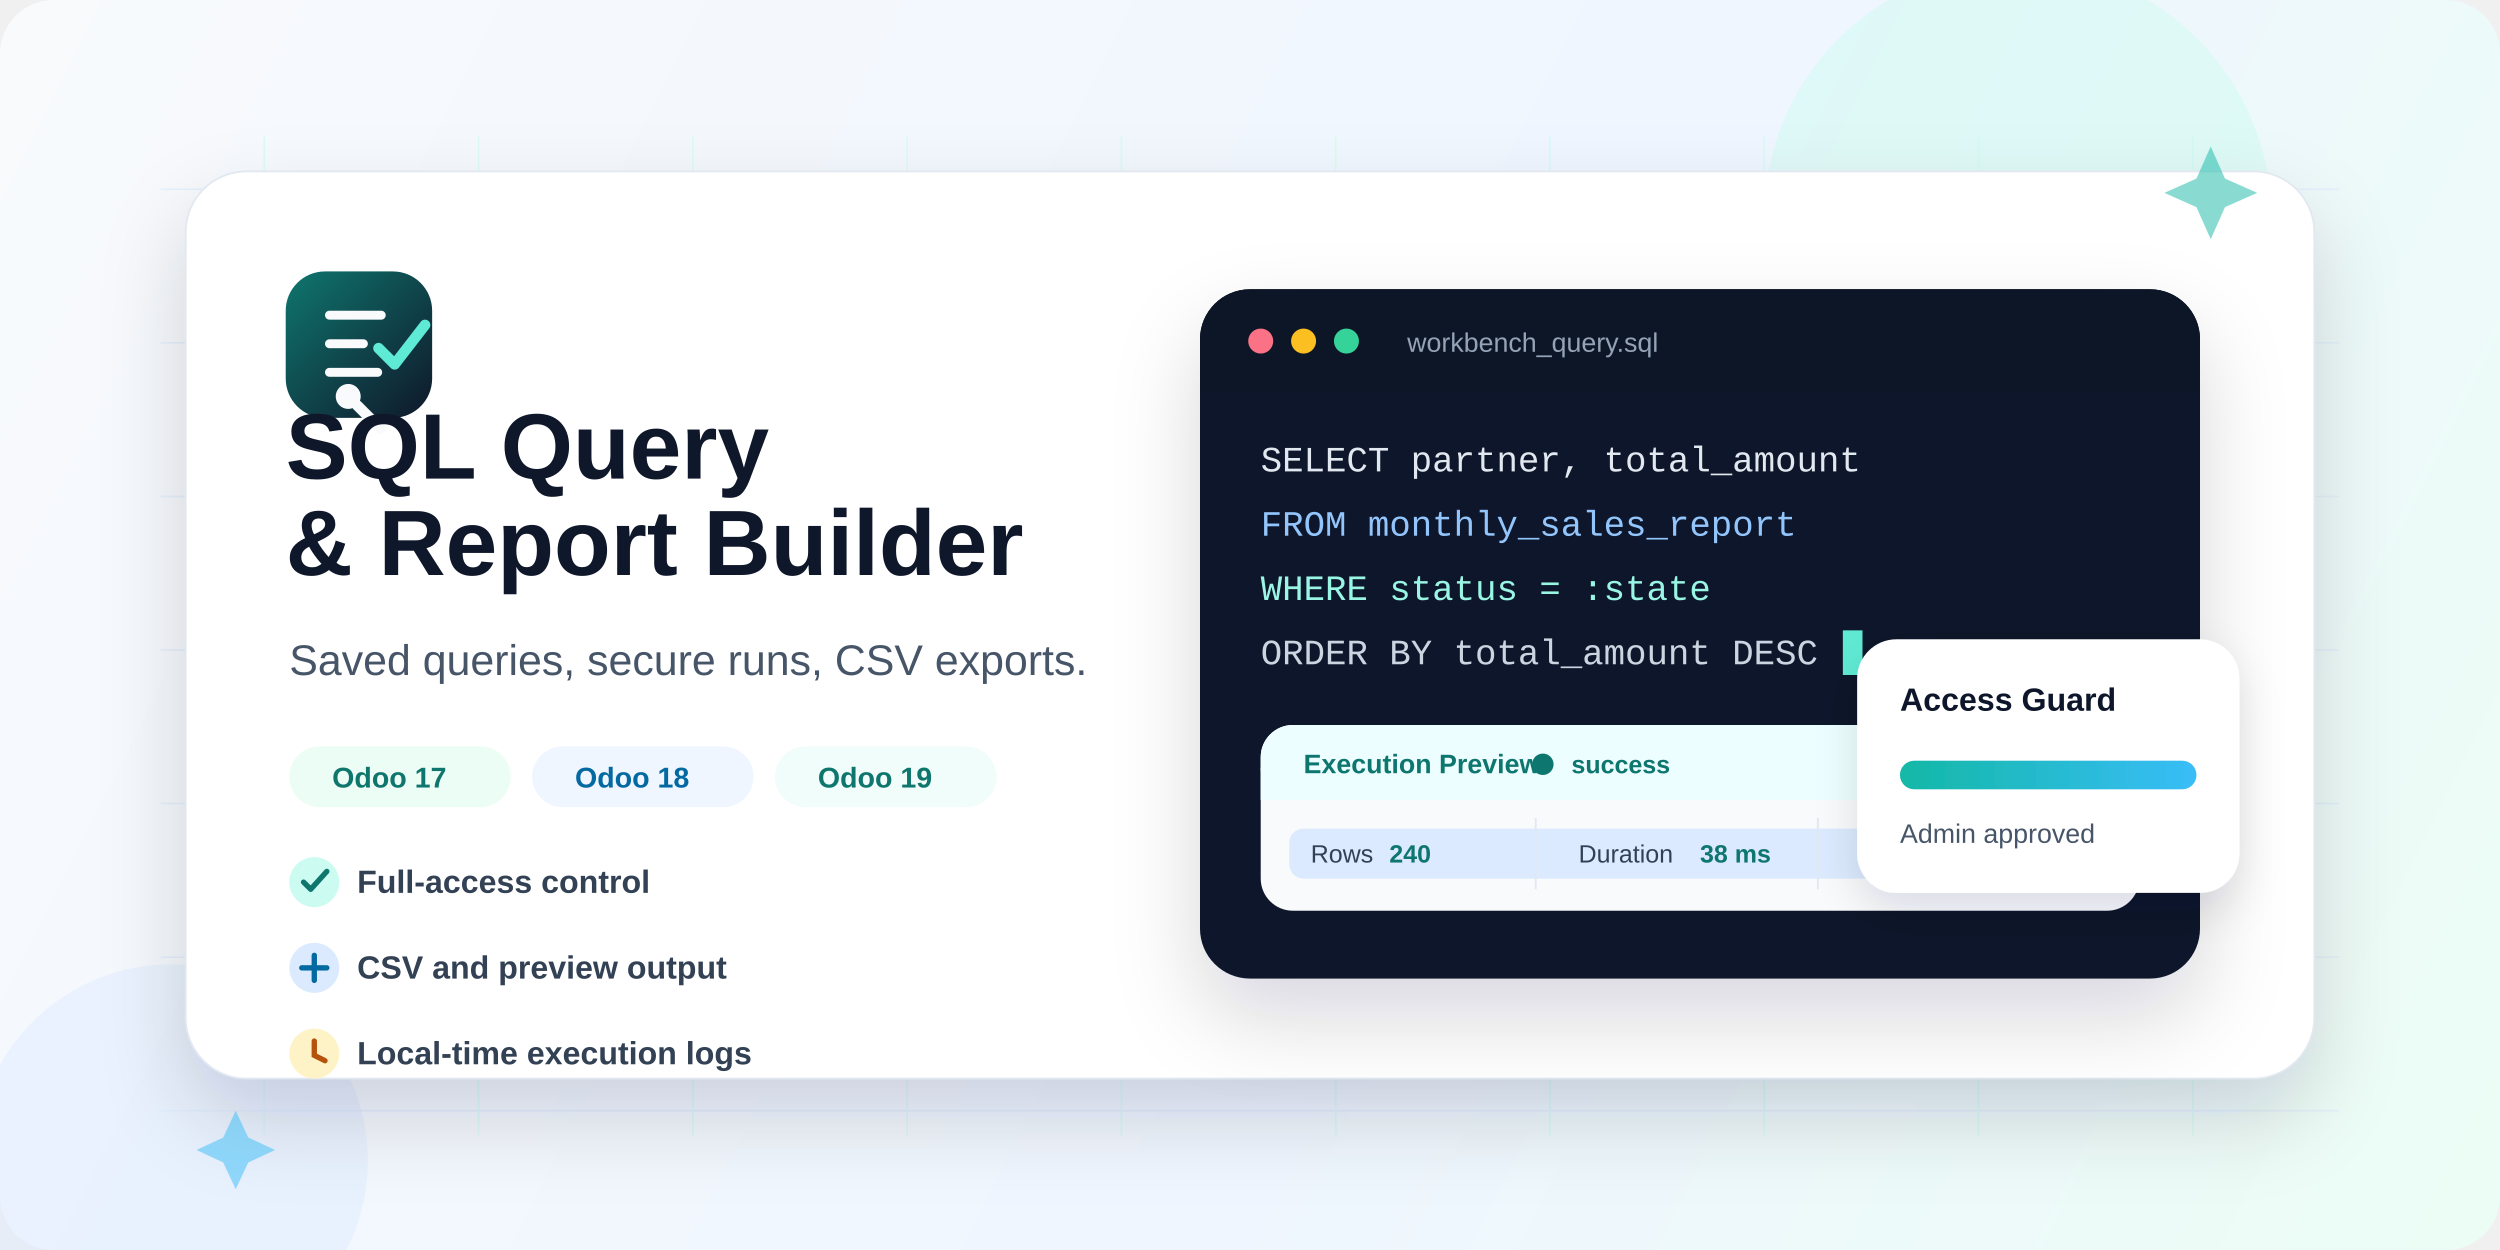
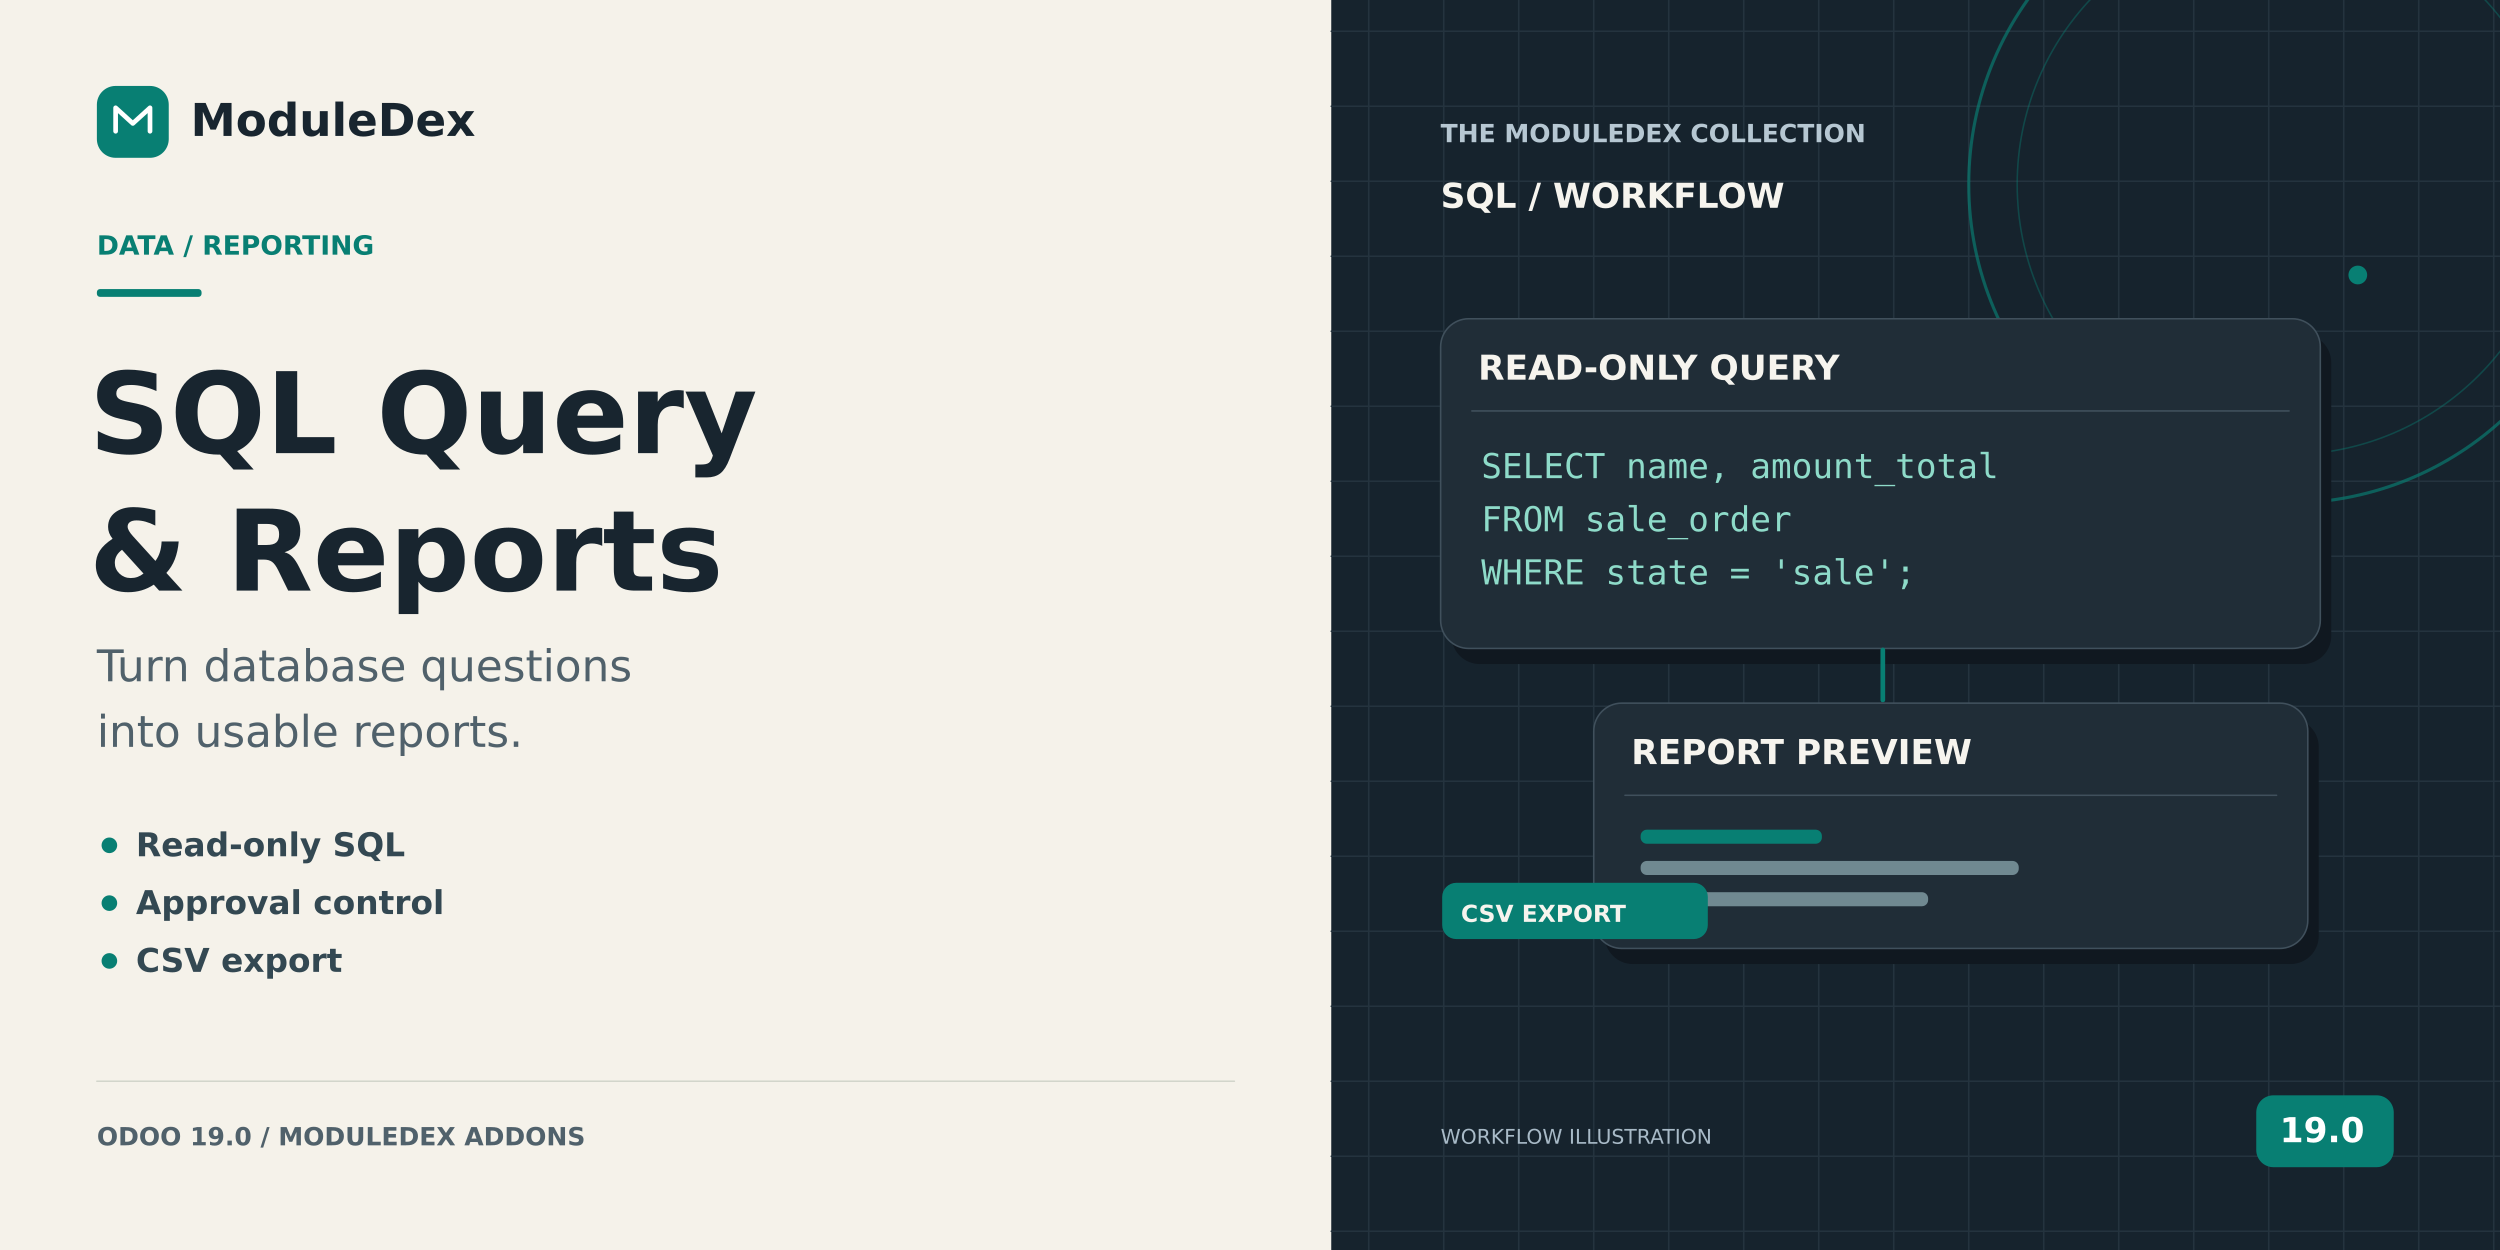
- <svg xmlns="http://www.w3.org/2000/svg" width="1400" height="700" viewBox="0 0 1400 700" role="img" aria-label="SQL Query and Report Builder banner">
-   <defs>
-     <linearGradient id="bg" x1="0" y1="0" x2="1400" y2="700" gradientUnits="userSpaceOnUse">
-       <stop offset="0" stop-color="#f8fafc" />
-       <stop offset="0.58" stop-color="#eff6ff" />
-       <stop offset="1" stop-color="#ecfdf5" />
-     </linearGradient>
-     <linearGradient id="brand" x1="0" y1="0" x2="1" y2="1">
-       <stop offset="0" stop-color="#0f766e" />
-       <stop offset="1" stop-color="#0f172a" />
-     </linearGradient>
-     <linearGradient id="accent" x1="0" y1="0" x2="1" y2="0">
-       <stop offset="0" stop-color="#14b8a6" />
-       <stop offset="1" stop-color="#38bdf8" />
-     </linearGradient>
-     <filter id="soft-shadow" x="-20%" y="-20%" width="140%" height="140%">
-       <feDropShadow dx="0" dy="22" stdDeviation="24" flood-color="#0f172a" flood-opacity="0.16" />
-     </filter>
-     <filter id="small-shadow" x="-20%" y="-20%" width="140%" height="140%">
-       <feDropShadow dx="0" dy="10" stdDeviation="12" flood-color="#0f172a" flood-opacity="0.12" />
-     </filter>
-     <style>
-             
-                 .cursor {
-                     animation: cursorBlink 1.1s steps(2, end) infinite;
-                 }
-                 .status-dot {
-                     animation: statusPulse 2.8s ease-in-out infinite;
-                     transform-origin: center;
-                 }
-                 .progress {
-                     animation: progressBreath 3.8s ease-in-out infinite;
-                     transform-origin: 1036px 304px;
-                 }
-                 .row-glow {
-                     animation: rowGlow 4.2s ease-in-out infinite;
-                 }
-                 .line-one {
-                     animation: codeGlow 5s ease-in-out infinite;
-                 }
-                 .line-two {
-                     animation: codeGlow 5s ease-in-out infinite .35s;
-                 }
-                 .line-three {
-                     animation: codeGlow 5s ease-in-out infinite .7s;
-                 }
-                 .spark {
-                     animation: softFloat 5.5s ease-in-out infinite;
-                 }
-                 .spark.two {
-                     animation-delay: 1.6s;
-                 }
-                 @keyframes cursorBlink {
-                     0%, 45% { opacity: 1; }
-                     46%, 100% { opacity: 0; }
-                 }
-                 @keyframes statusPulse {
-                     0%, 100% { transform: scale(1); opacity: .82; }
-                     50% { transform: scale(1.16); opacity: 1; }
-                 }
-                 @keyframes progressBreath {
-                     0%, 100% { transform: scaleX(.72); }
-                     50% { transform: scaleX(1); }
-                 }
-                 @keyframes rowGlow {
-                     0%, 100% { opacity: .4; }
-                     50% { opacity: 1; }
-                 }
-                 @keyframes codeGlow {
-                     0%, 100% { opacity: .76; }
-                     50% { opacity: 1; }
-                 }
-                 @keyframes softFloat {
-                     0%, 100% { transform: translateY(0); opacity: .44; }
-                     50% { transform: translateY(-8px); opacity: .9; }
-                 }
-                 @media (prefers-reduced-motion: reduce) {
-                     * {
-                         animation: none !important;
-                     }
-                 }
-             
-         </style>
-   </defs>
-   <rect width="1400" height="700" rx="30" fill="url(#bg)" />
-   <g opacity="0.55">
-     <path d="M90 106H1310M90 192H1310M90 278H1310M90 364H1310M90 450H1310M90 536H1310M90 622H1310" stroke="#dbeafe" stroke-width="1" />
-     <path d="M148 76V636M268 76V636M388 76V636M508 76V636M628 76V636M748 76V636M868 76V636M988 76V636M1108 76V636M1228 76V636" stroke="#ccfbf1" stroke-width="1" />
-   </g>
-   <circle cx="1130" cy="122" r="142" fill="#ccfbf1" opacity=".48" />
-   <circle cx="96" cy="650" r="110" fill="#dbeafe" opacity=".48" />
-   <g transform="translate(104 96)">
-     <rect x="0" y="0" width="1192" height="508" rx="34" fill="#ffffff" filter="url(#soft-shadow)" />
-     <rect x="0" y="0" width="1192" height="508" rx="34" fill="none" stroke="#e2e8f0" />
-     <g transform="translate(56 56)">
-       <rect x="0" y="0" width="82" height="82" rx="22" fill="url(#brand)" />
-       <rect x="22" y="22" width="34" height="5" rx="2.5" fill="#f8fafc" />
-       <rect x="22" y="38" width="24" height="5" rx="2.5" fill="#f8fafc" />
-       <rect x="22" y="54" width="32" height="5" rx="2.5" fill="#f8fafc" />
-       <path d="M52 43l9 9 17-22" fill="none" stroke="#5eead4" stroke-width="6" stroke-linecap="round" stroke-linejoin="round" />
-       <circle cx="35" cy="70" r="7" fill="#f8fafc" />
-       <path d="M40 75l13 13" stroke="#f8fafc" stroke-width="6" stroke-linecap="round" />
-     </g>
-     <text x="56" y="172" fill="#0f172a" font-family="Arial, sans-serif" font-size="52" font-weight="800">SQL Query</text>
-     <text x="56" y="226" fill="#0f172a" font-family="Arial, sans-serif" font-size="52" font-weight="800">&amp; Report Builder</text>
-     <text x="58" y="282" fill="#475569" font-family="Arial, sans-serif" font-size="24">Saved queries, secure runs, CSV exports.</text>
-     <g font-family="Arial, sans-serif" font-size="16" font-weight="700">
-       <rect x="58" y="322" width="124" height="34" rx="17" fill="#ecfdf5" />
-       <text x="82" y="345" fill="#0f766e">Odoo 17</text>
-       <rect x="194" y="322" width="124" height="34" rx="17" fill="#eff6ff" />
-       <text x="218" y="345" fill="#0369a1">Odoo 18</text>
-       <rect x="330" y="322" width="124" height="34" rx="17" fill="#f0fdfa" />
-       <text x="354" y="345" fill="#0f766e">Odoo 19</text>
-     </g>
-     <g transform="translate(58 384)" font-family="Arial, sans-serif">
-       <g>
-         <circle cx="14" cy="14" r="14" fill="#ccfbf1" />
-         <path d="M8 14l4 4 9-10" fill="none" stroke="#0f766e" stroke-width="3" stroke-linecap="round" stroke-linejoin="round" />
-         <text x="38" y="20" fill="#334155" font-size="18" font-weight="700">Full-access control</text>
-       </g>
-       <g transform="translate(0 48)">
-         <circle cx="14" cy="14" r="14" fill="#dbeafe" />
-         <path d="M7 14h14M14 7v14" stroke="#0369a1" stroke-width="3" stroke-linecap="round" />
-         <text x="38" y="20" fill="#334155" font-size="18" font-weight="700">CSV and preview output</text>
-       </g>
-       <g transform="translate(0 96)">
-         <circle cx="14" cy="14" r="14" fill="#fef3c7" />
-         <path d="M14 7v8l6 3" fill="none" stroke="#b45309" stroke-width="3" stroke-linecap="round" />
-         <text x="38" y="20" fill="#334155" font-size="18" font-weight="700">Local-time execution logs</text>
-       </g>
-     </g>
-     <g transform="translate(568 66)" filter="url(#soft-shadow)">
-       <rect x="0" y="0" width="560" height="386" rx="28" fill="#0f172a" />
-       <rect x="0" y="0" width="560" height="58" rx="28" fill="#111827" />
-       <rect x="0" y="30" width="560" height="28" fill="#111827" />
-       <circle cx="34" cy="29" r="7" fill="#fb7185" />
-       <circle cx="58" cy="29" r="7" fill="#fbbf24" />
-       <circle cx="82" cy="29" r="7" fill="#34d399" />
-       <text x="116" y="35" fill="#94a3b8" font-family="Arial, sans-serif" font-size="15">workbench_query.sql</text>
-       <g font-family="'Courier New', monospace" font-size="20">
-         <text class="line-one" x="34" y="102" fill="#e2e8f0">SELECT partner, total_amount</text>
-         <text class="line-two" x="34" y="138" fill="#93c5fd">FROM monthly_sales_report</text>
-         <text class="line-three" x="34" y="174" fill="#99f6e4">WHERE status = :state</text>
-         <text x="34" y="210" fill="#cbd5e1">ORDER BY total_amount DESC</text>
-         <rect class="cursor" x="360" y="191" width="11" height="25" fill="#5eead4" />
-       </g>
-       <g transform="translate(34 244)">
-         <rect x="0" y="0" width="492" height="104" rx="18" fill="#f8fafc" />
-         <rect x="0" y="0" width="492" height="42" rx="18" fill="#ecfeff" />
-         <rect x="0" y="24" width="492" height="18" fill="#ecfeff" />
-         <text x="24" y="27" fill="#0f766e" font-family="Arial, sans-serif" font-size="15" font-weight="700">Execution Preview</text>
-         <circle class="status-dot" cx="158" cy="22" r="6" fill="#0f766e" />
-         <text x="174" y="27" fill="#0f766e" font-family="Arial, sans-serif" font-size="14" font-weight="700">success</text>
-         <rect class="row-glow" x="16" y="58" width="460" height="28" rx="8" fill="#dbeafe" />
-         <line x1="154" y1="52" x2="154" y2="92" stroke="#e2e8f0" />
-         <line x1="312" y1="52" x2="312" y2="92" stroke="#e2e8f0" />
-         <text x="28" y="77" fill="#334155" font-family="Arial, sans-serif" font-size="14">Rows</text>
-         <text x="178" y="77" fill="#334155" font-family="Arial, sans-serif" font-size="14">Duration</text>
-         <text x="334" y="77" fill="#334155" font-family="Arial, sans-serif" font-size="14">Export</text>
-         <text x="72" y="77" fill="#0f766e" font-family="Arial, sans-serif" font-size="14" font-weight="700">240</text>
-         <text x="246" y="77" fill="#0f766e" font-family="Arial, sans-serif" font-size="14" font-weight="700">38 ms</text>
-         <text x="392" y="77" fill="#0f766e" font-family="Arial, sans-serif" font-size="14" font-weight="700">CSV</text>
-       </g>
-     </g>
-     <g transform="translate(936 262)" filter="url(#small-shadow)">
-       <rect x="0" y="0" width="214" height="142" rx="22" fill="#ffffff" />
-       <text x="24" y="40" fill="#0f172a" font-family="Arial, sans-serif" font-size="18" font-weight="800">Access Guard</text>
-       <rect x="24" y="68" width="166" height="16" rx="8" fill="#dbeafe" />
-       <rect class="progress" x="24" y="68" width="166" height="16" rx="8" fill="url(#accent)" />
-       <text x="24" y="114" fill="#475569" font-family="Arial, sans-serif" font-size="15">Admin approved</text>
-     </g>
-   </g>
-   <g class="spark" fill="#14b8a6" opacity=".5">
-     <path d="M1238 82l8 18 18 8-18 8-8 18-8-18-18-8 18-8z" />
-   </g>
-   <g class="spark two" fill="#38bdf8" opacity=".5">
-     <path d="M132 622l7 15 15 7-15 7-7 15-7-15-15-7 15-7z" />
-   </g>
+ <svg xmlns="http://www.w3.org/2000/svg" width="1600" height="800" viewBox="0 0 1600 800" role="img">
+   <rect x="0" y="0" width="1600" height="800" rx="0" fill="#F5F2EA" />
+   <rect x="852" y="0" width="748" height="800" rx="0" fill="#16232D" />
+   <path d="M876 0 V800" stroke="#24333E" stroke-width="1" stroke-linecap="round" stroke-linejoin="round" fill="none" />
+   <path d="M924 0 V800" stroke="#24333E" stroke-width="1" stroke-linecap="round" stroke-linejoin="round" fill="none" />
+   <path d="M972 0 V800" stroke="#24333E" stroke-width="1" stroke-linecap="round" stroke-linejoin="round" fill="none" />
+   <path d="M1020 0 V800" stroke="#24333E" stroke-width="1" stroke-linecap="round" stroke-linejoin="round" fill="none" />
+   <path d="M1068 0 V800" stroke="#24333E" stroke-width="1" stroke-linecap="round" stroke-linejoin="round" fill="none" />
+   <path d="M1116 0 V800" stroke="#24333E" stroke-width="1" stroke-linecap="round" stroke-linejoin="round" fill="none" />
+   <path d="M1164 0 V800" stroke="#24333E" stroke-width="1" stroke-linecap="round" stroke-linejoin="round" fill="none" />
+   <path d="M1212 0 V800" stroke="#24333E" stroke-width="1" stroke-linecap="round" stroke-linejoin="round" fill="none" />
+   <path d="M1260 0 V800" stroke="#24333E" stroke-width="1" stroke-linecap="round" stroke-linejoin="round" fill="none" />
+   <path d="M1308 0 V800" stroke="#24333E" stroke-width="1" stroke-linecap="round" stroke-linejoin="round" fill="none" />
+   <path d="M1356 0 V800" stroke="#24333E" stroke-width="1" stroke-linecap="round" stroke-linejoin="round" fill="none" />
+   <path d="M1404 0 V800" stroke="#24333E" stroke-width="1" stroke-linecap="round" stroke-linejoin="round" fill="none" />
+   <path d="M1452 0 V800" stroke="#24333E" stroke-width="1" stroke-linecap="round" stroke-linejoin="round" fill="none" />
+   <path d="M1500 0 V800" stroke="#24333E" stroke-width="1" stroke-linecap="round" stroke-linejoin="round" fill="none" />
+   <path d="M1548 0 V800" stroke="#24333E" stroke-width="1" stroke-linecap="round" stroke-linejoin="round" fill="none" />
+   <path d="M1596 0 V800" stroke="#24333E" stroke-width="1" stroke-linecap="round" stroke-linejoin="round" fill="none" />
+   <path d="M852 20 H1600" stroke="#24333E" stroke-width="1" stroke-linecap="round" stroke-linejoin="round" fill="none" />
+   <path d="M852 68 H1600" stroke="#24333E" stroke-width="1" stroke-linecap="round" stroke-linejoin="round" fill="none" />
+   <path d="M852 116 H1600" stroke="#24333E" stroke-width="1" stroke-linecap="round" stroke-linejoin="round" fill="none" />
+   <path d="M852 164 H1600" stroke="#24333E" stroke-width="1" stroke-linecap="round" stroke-linejoin="round" fill="none" />
+   <path d="M852 212 H1600" stroke="#24333E" stroke-width="1" stroke-linecap="round" stroke-linejoin="round" fill="none" />
+   <path d="M852 260 H1600" stroke="#24333E" stroke-width="1" stroke-linecap="round" stroke-linejoin="round" fill="none" />
+   <path d="M852 308 H1600" stroke="#24333E" stroke-width="1" stroke-linecap="round" stroke-linejoin="round" fill="none" />
+   <path d="M852 356 H1600" stroke="#24333E" stroke-width="1" stroke-linecap="round" stroke-linejoin="round" fill="none" />
+   <path d="M852 404 H1600" stroke="#24333E" stroke-width="1" stroke-linecap="round" stroke-linejoin="round" fill="none" />
+   <path d="M852 452 H1600" stroke="#24333E" stroke-width="1" stroke-linecap="round" stroke-linejoin="round" fill="none" />
+   <path d="M852 500 H1600" stroke="#24333E" stroke-width="1" stroke-linecap="round" stroke-linejoin="round" fill="none" />
+   <path d="M852 548 H1600" stroke="#24333E" stroke-width="1" stroke-linecap="round" stroke-linejoin="round" fill="none" />
+   <path d="M852 596 H1600" stroke="#24333E" stroke-width="1" stroke-linecap="round" stroke-linejoin="round" fill="none" />
+   <path d="M852 644 H1600" stroke="#24333E" stroke-width="1" stroke-linecap="round" stroke-linejoin="round" fill="none" />
+   <path d="M852 692 H1600" stroke="#24333E" stroke-width="1" stroke-linecap="round" stroke-linejoin="round" fill="none" />
+   <path d="M852 740 H1600" stroke="#24333E" stroke-width="1" stroke-linecap="round" stroke-linejoin="round" fill="none" />
+   <path d="M852 788 H1600" stroke="#24333E" stroke-width="1" stroke-linecap="round" stroke-linejoin="round" fill="none" />
+   <circle cx="1464" cy="118" r="204" fill="none" stroke="#087F73" stroke-width="2" opacity=".65" />
+   <circle cx="1464" cy="118" r="173" fill="none" stroke="#087F73" stroke-width="1" opacity=".4" />
+   <rect x="62" y="55" width="46" height="46" rx="12" fill="#087F73" />
+   <path d="M74 84 V69 l11 10 l11 -10 V84" stroke="#FFFFFF" stroke-width="3" stroke-linecap="round" stroke-linejoin="round" fill="none" />
+   <text x="122" y="87" font-family="Montserrat, DejaVu Sans, sans-serif" font-size="29" font-weight="700" fill="#18252F">ModuleDex</text>
+   <text x="62" y="163" font-family="Montserrat, DejaVu Sans, sans-serif" font-size="17" font-weight="700" fill="#087F73">DATA / REPORTING</text>
+   <rect x="62" y="185" width="67" height="5" rx="2" fill="#087F73" />
+   <text x="57" y="290" font-family="Montserrat, DejaVu Sans, sans-serif" font-size="72" font-weight="700" fill="#18252F">SQL Query</text>
+   <text x="57" y="378" font-family="Montserrat, DejaVu Sans, sans-serif" font-size="72" font-weight="700" fill="#18252F">&amp; Reports</text>
+   <text x="62" y="436" font-family="Montserrat, DejaVu Sans, sans-serif" font-size="28" font-weight="500" fill="#50616B">Turn database questions</text>
+   <text x="62" y="478" font-family="Montserrat, DejaVu Sans, sans-serif" font-size="28" font-weight="500" fill="#50616B">into usable reports.</text>
+   <circle cx="70" cy="541" r="5" fill="#087F73" />
+   <text x="87" y="548" font-family="Montserrat, DejaVu Sans, sans-serif" font-size="21" font-weight="600" fill="#334852">Read-only SQL</text>
+   <circle cx="70" cy="578" r="5" fill="#087F73" />
+   <text x="87" y="585" font-family="Montserrat, DejaVu Sans, sans-serif" font-size="21" font-weight="600" fill="#334852">Approval control</text>
+   <circle cx="70" cy="615" r="5" fill="#087F73" />
+   <text x="87" y="622" font-family="Montserrat, DejaVu Sans, sans-serif" font-size="21" font-weight="600" fill="#334852">CSV export</text>
+   <path d="M62 692 H790" stroke="#D2D5CB" stroke-width="1" stroke-linecap="round" stroke-linejoin="round" fill="none" />
+   <text x="62" y="733" font-family="Montserrat, DejaVu Sans, sans-serif" font-size="16" font-weight="600" fill="#50616B">ODOO 19.0  /  MODULEDEX ADDONS</text>
+   <text x="922" y="91" font-family="Montserrat, DejaVu Sans, sans-serif" font-size="16" font-weight="600" fill="#B6C7D2">THE MODULEDEX COLLECTION</text>
+   <text x="922" y="133" font-family="Montserrat, DejaVu Sans, sans-serif" font-size="22" font-weight="600" fill="#F6F4EE">SQL / WORKFLOW</text>
+   <rect x="929" y="214" width="563" height="211" rx="18" fill="#101820" />
+   <rect x="922" y="204" width="563" height="211" rx="18" fill="#202D37" stroke="#40505C" />
+   <text x="946" y="243" font-family="Montserrat, DejaVu Sans, sans-serif" font-size="22" font-weight="600" fill="#F6F4EE">READ-ONLY QUERY</text>
+   <path d="M942 263 H1465" stroke="#40505C" stroke-width="1" stroke-linecap="round" stroke-linejoin="round" fill="none" />
+   <text x="948" y="306" font-family="DejaVu Sans Mono" font-size="22" font-weight="500" fill="#8EDBC9">SELECT name, amount_total</text>
+   <text x="948" y="340" font-family="DejaVu Sans Mono" font-size="22" font-weight="500" fill="#8EDBC9">FROM sale_order</text>
+   <text x="948" y="374" font-family="DejaVu Sans Mono" font-size="22" font-weight="500" fill="#8EDBC9">WHERE state = 'sale';</text>
+   <path d="M1205 416 V448" stroke="#087F73" stroke-width="3" stroke-linecap="round" stroke-linejoin="round" fill="none" />
+   <rect x="1027" y="460" width="457" height="157" rx="18" fill="#101820" />
+   <rect x="1020" y="450" width="457" height="157" rx="18" fill="#202D37" stroke="#40505C" />
+   <text x="1044" y="489" font-family="Montserrat, DejaVu Sans, sans-serif" font-size="22" font-weight="600" fill="#F6F4EE">REPORT PREVIEW</text>
+   <path d="M1040 509 H1457" stroke="#40505C" stroke-width="1" stroke-linecap="round" stroke-linejoin="round" fill="none" />
+   <rect x="1050" y="531" width="116" height="9" rx="4" fill="#087F73" />
+   <rect x="1050" y="551" width="242" height="9" rx="4" fill="#708991" />
+   <rect x="1050" y="571" width="184" height="9" rx="4" fill="#708991" />
+   <rect x="923" y="565" width="170" height="36" rx="9" fill="#087F73" />
+   <text x="935" y="590" font-family="Montserrat, DejaVu Sans, sans-serif" font-size="15" font-weight="600" fill="#F6F4EE">CSV EXPORT</text>
+   <circle cx="1509" cy="176" r="6" fill="#087F73" />
+   <text x="922" y="732" font-family="Montserrat, DejaVu Sans, sans-serif" font-size="13" font-weight="500" fill="#A8BAC7">WORKFLOW ILLUSTRATION</text>
+   <rect x="1444" y="701" width="88" height="46" rx="11" fill="#087F73" />
+   <text x="1459" y="731" font-family="Montserrat, DejaVu Sans, sans-serif" font-size="22" font-weight="700" fill="#FFFFFF">19.0</text>
</svg>
